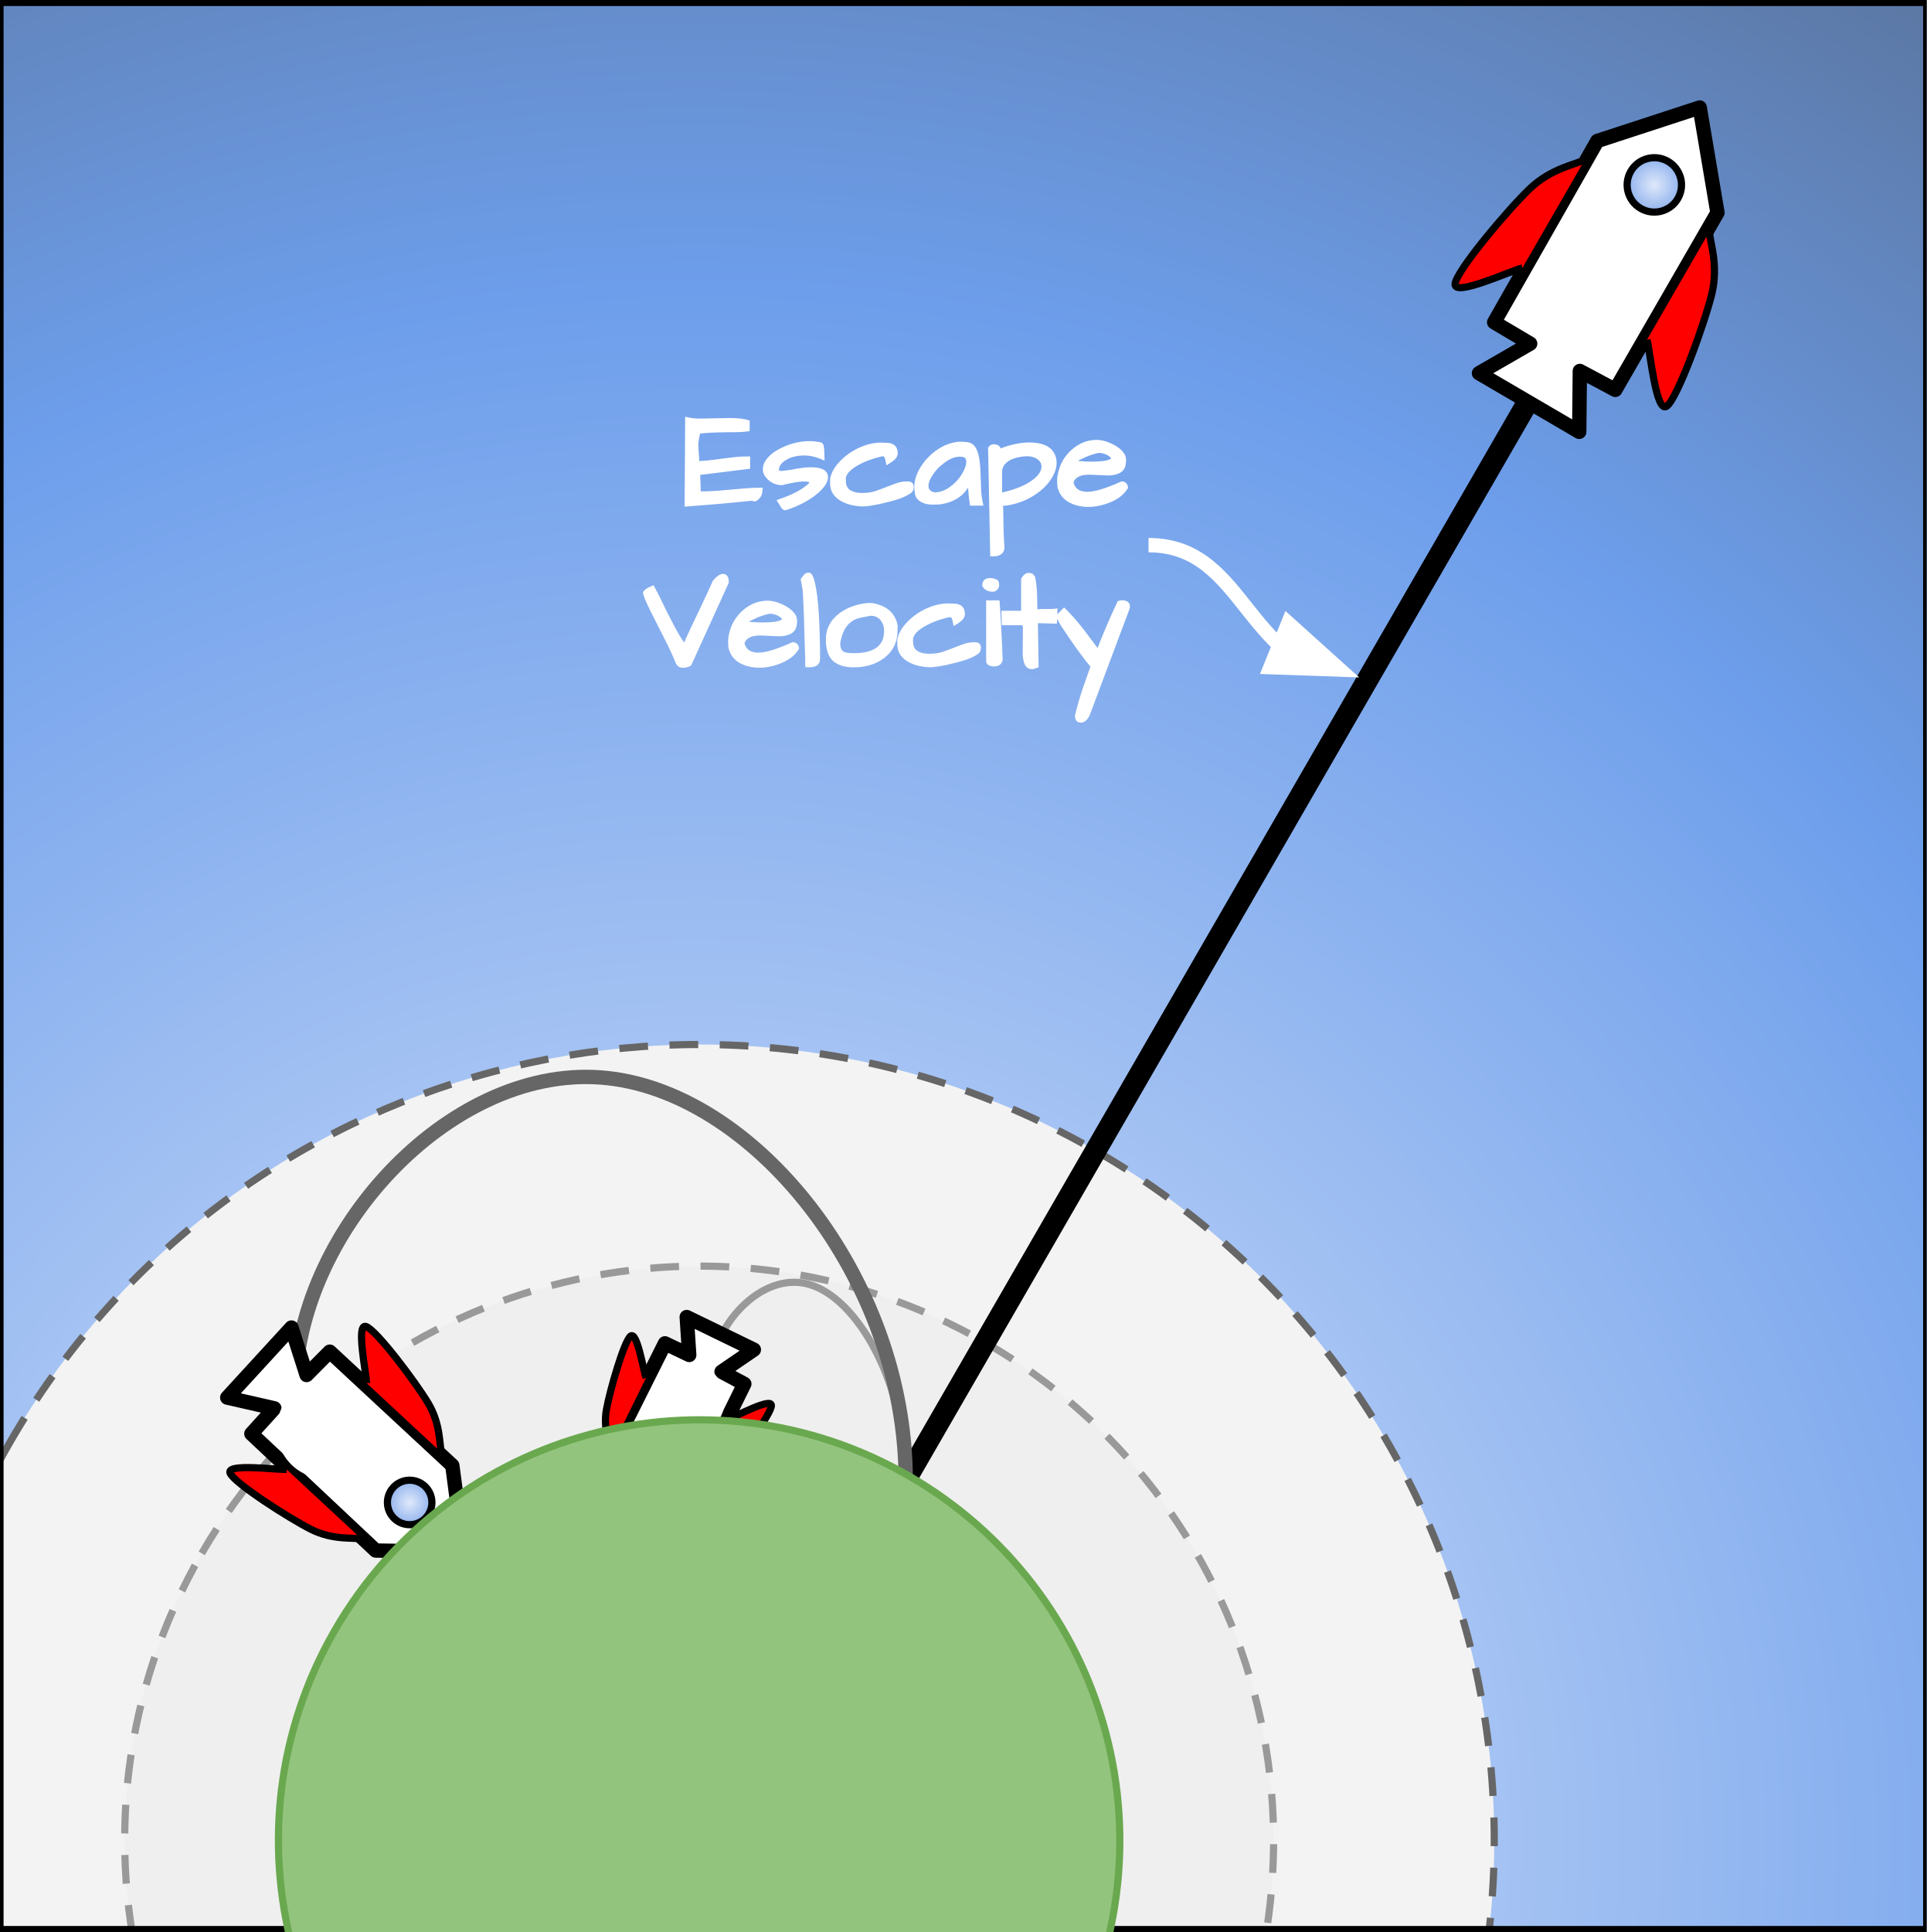
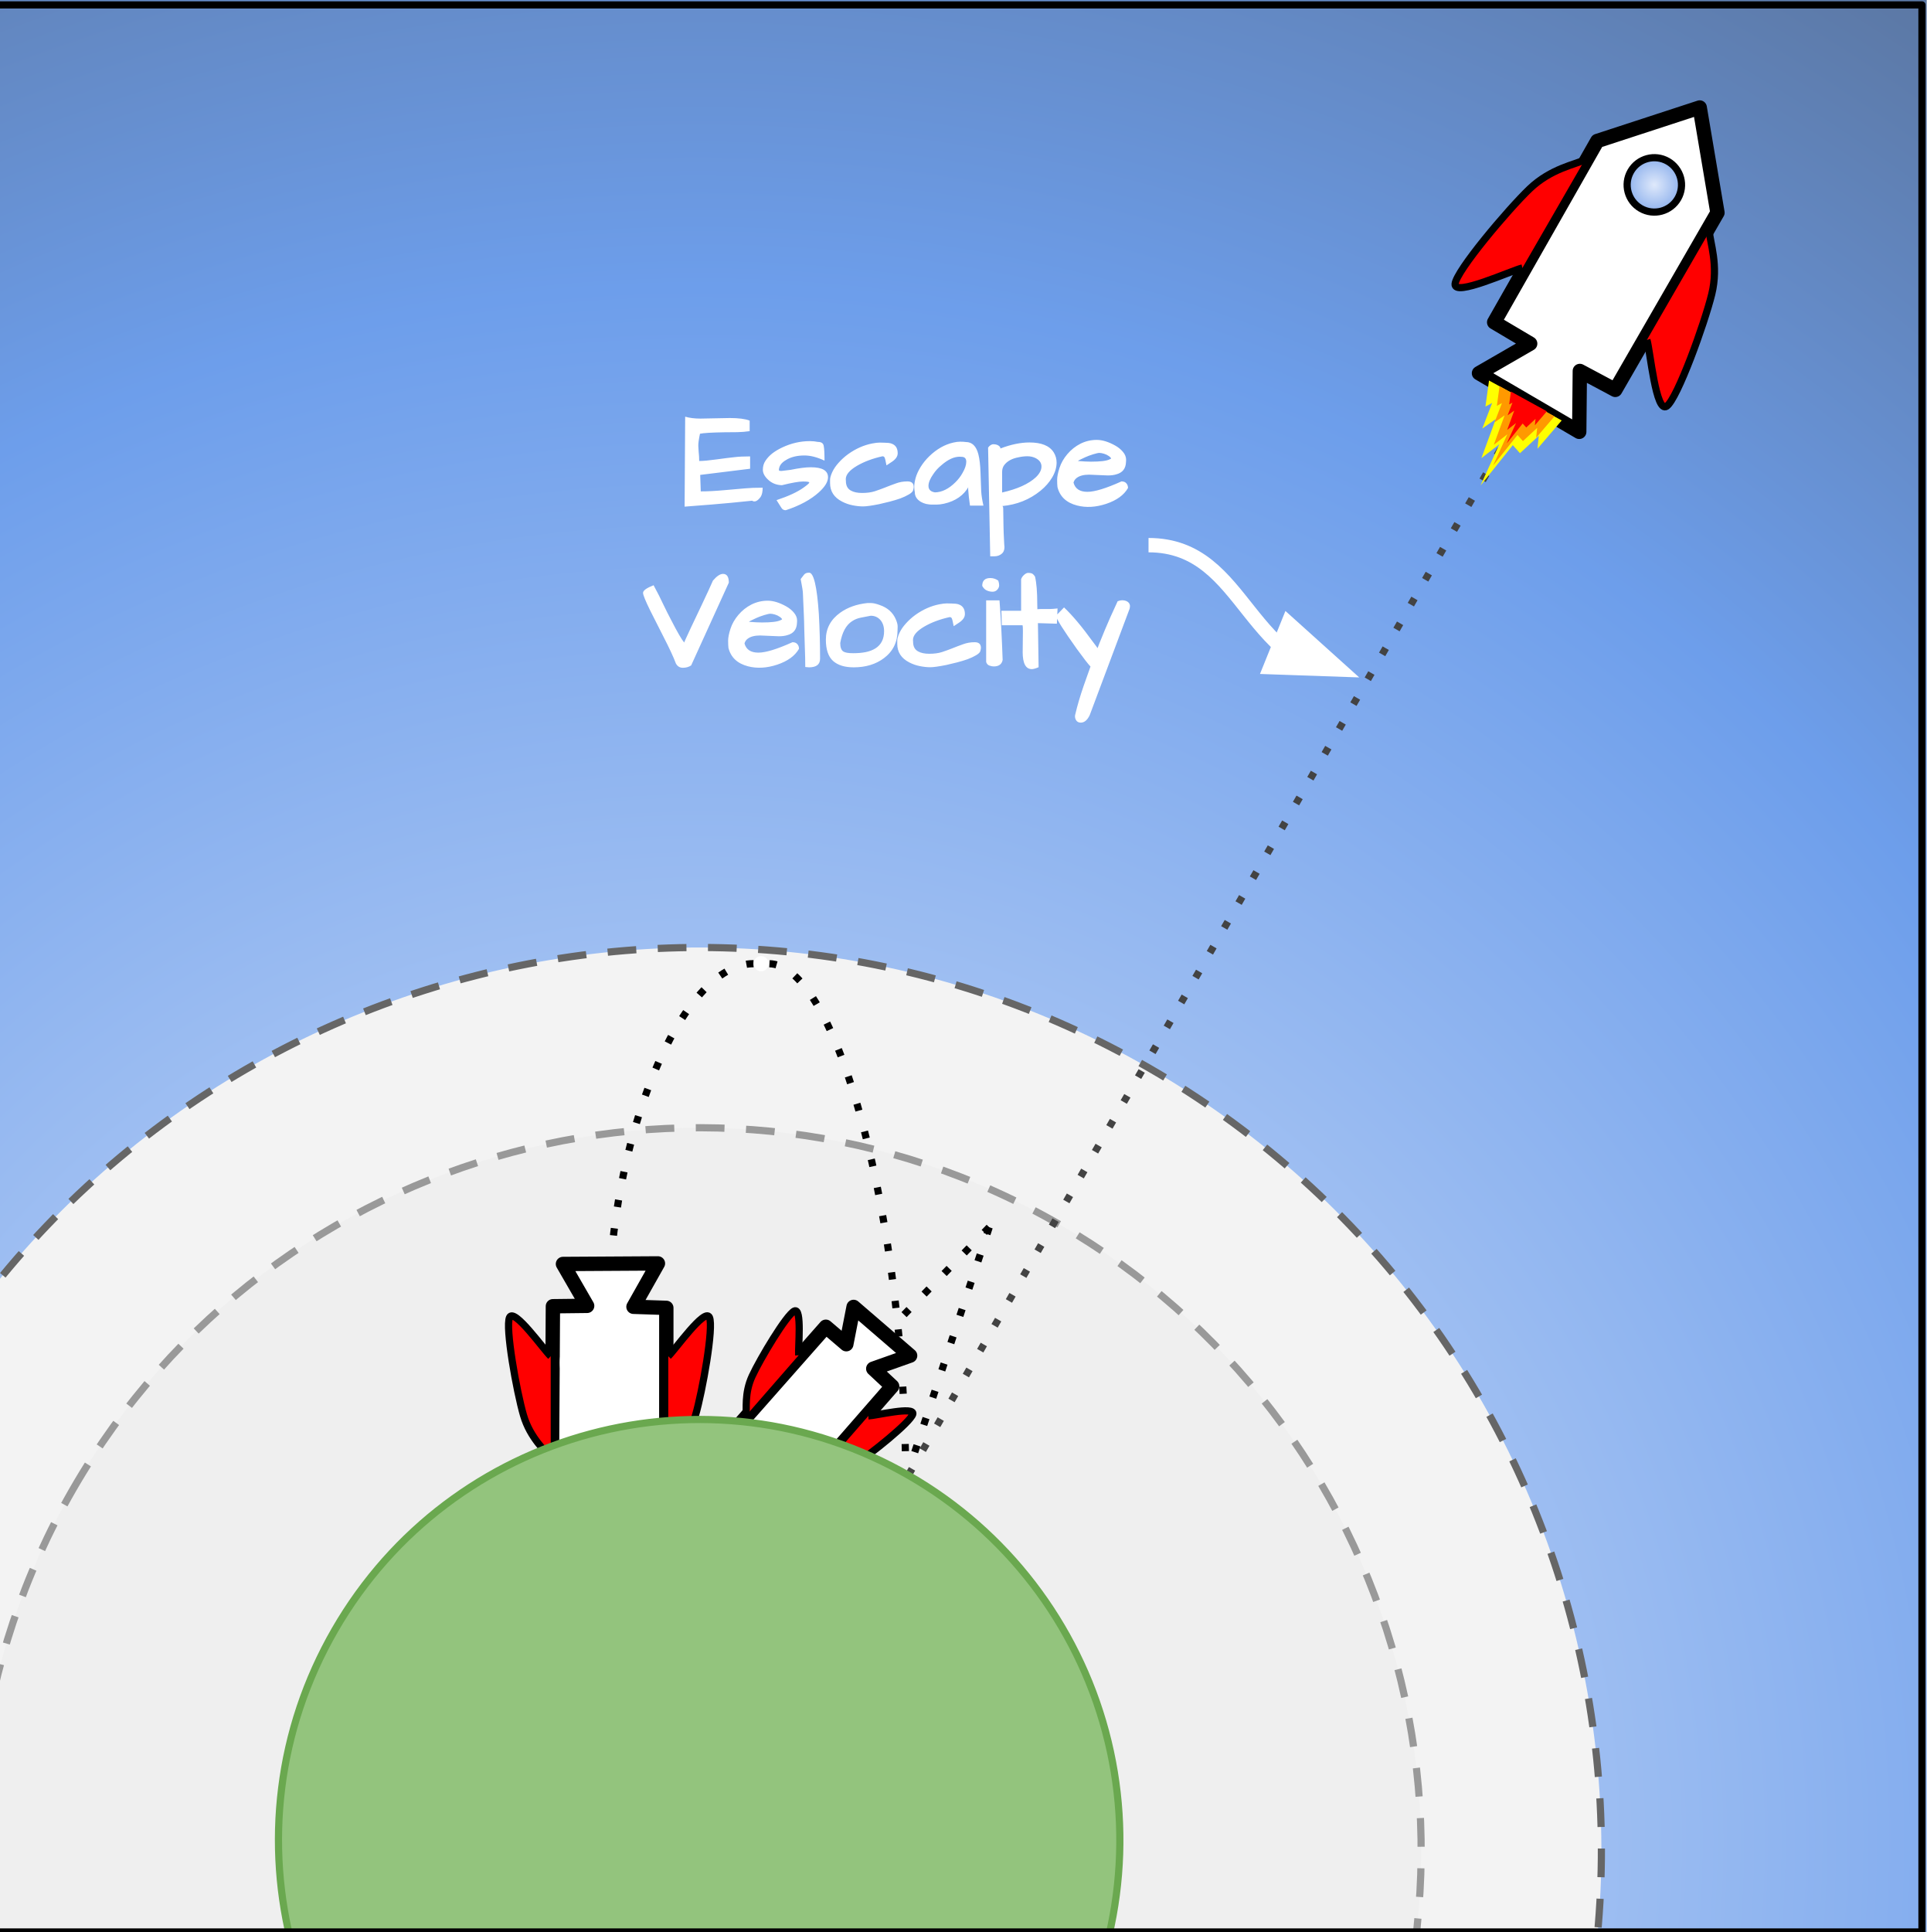
<svg xmlns="http://www.w3.org/2000/svg" version="1.1" viewBox="0.0 0.0 268.438 269.126" fill="none" stroke="none" stroke-linecap="square" stroke-miterlimit="10">
  <clipPath id="p.0">
    <path d="m0 0l268.438 0l0 269.126l-268.438 0l0 -269.126z" clip-rule="nonzero" />
  </clipPath>
  <g clip-path="url(#p.0)">
    <path fill="#000000" fill-opacity="0.0" d="m0 0l268.438 0l0 269.126l-268.438 0z" fill-rule="evenodd" />
    <defs>
-       <radialGradient id="p.1" gradientUnits="userSpaceOnUse" gradientTransform="matrix(19.35632 11.1756 -11.1756 19.35632 0.0 0.0)" spreadMethod="pad" cx="9.51" cy="7.756" fx="9.51" fy="7.756" r="19.356">
+       <radialGradient id="p.1" gradientUnits="userSpaceOnUse" gradientTransform="matrix(19.35632 11.1756 -11.1756 19.35632 0.0 0.0)" spreadMethod="pad" cx="9.509" cy="7.754" fx="9.509" fy="7.754" r="19.356">
        <stop offset="0.0" stop-color="#dfe9fb" />
        <stop offset="0.5" stop-color="#6d9eeb" />
        <stop offset="1.0" stop-color="#434343" />
      </radialGradient>
    </defs>
-     <path fill="url(#p.1)" d="m-163.455 105.796l0 0c85.756 -148.525 272.069 -201.497 416.142 -118.315l0 0c69.186 39.945 119.179 106.588 138.981 185.268c19.802 78.68 7.791 162.951 -33.39 234.275l0 0c-85.756 148.525 -272.069 201.497 -416.142 118.315l0 0c-144.072 -83.182 -191.347 -271.018 -105.591 -419.543z" fill-rule="evenodd" />
-     <path fill="#f3f3f3" d="m1.37 200.934l0 0c30.606 -53.011 98.391 -71.173 151.402 -40.567l0 0c25.457 14.698 44.032 38.906 51.64 67.299c7.608 28.393 3.625 58.646 -11.073 84.102l0 0c-30.606 53.011 -98.391 71.173 -151.402 40.567l0 0c-53.011 -30.606 -71.173 -98.391 -40.567 -151.402z" fill-rule="evenodd" />
-     <path stroke="#666666" stroke-width="1.0" stroke-linejoin="round" stroke-linecap="butt" stroke-dasharray="4.0,3.0" d="m1.37 200.934l0 0c30.606 -53.011 98.391 -71.173 151.402 -40.567l0 0c25.457 14.698 44.032 38.906 51.64 67.299c7.608 28.393 3.625 58.646 -11.073 84.102l0 0c-30.606 53.011 -98.391 71.173 -151.402 40.567l0 0c-53.011 -30.606 -71.173 -98.391 -40.567 -151.402z" fill-rule="evenodd" />
-     <path fill="#efefef" d="m28.108 216.386l0 0c22.1 -38.277 71.046 -51.384 109.323 -29.276l0 0c18.381 10.617 31.794 28.101 37.287 48.606c5.493 20.505 2.617 42.351 -7.996 60.732l0 0c-22.1 38.277 -71.046 51.384 -109.323 29.276l0 0c-38.277 -22.109 -51.391 -71.061 -29.291 -109.339z" fill-rule="evenodd" />
-     <path stroke="#999999" stroke-width="1.0" stroke-linejoin="round" stroke-linecap="butt" stroke-dasharray="4.0,3.0" d="m28.108 216.386l0 0c22.1 -38.277 71.046 -51.384 109.323 -29.276l0 0c18.381 10.617 31.794 28.101 37.287 48.606c5.493 20.505 2.617 42.351 -7.996 60.732l0 0c-22.1 38.277 -71.046 51.384 -109.323 29.276l0 0c-38.277 -22.109 -51.391 -71.061 -29.291 -109.339z" fill-rule="evenodd" />
-     <path fill="#000000" fill-opacity="0.0" d="m-0.001 0.343l268.441 0l0 268.441l-268.441 0z" fill-rule="evenodd" />
-     <path stroke="#000000" stroke-width="1.0" stroke-linejoin="round" stroke-linecap="butt" d="m-0.001 0.343l268.441 0l0 268.441l-268.441 0z" fill-rule="evenodd" />
+     <path fill="url(#p.1)" d="m-163.452 105.738l0 0c85.756 -148.525 272.069 -201.497 416.142 -118.315l0 0c69.186 39.945 119.179 106.588 138.981 185.268c19.802 78.68 7.791 162.951 -33.39 234.275l0 0c-85.756 148.525 -272.069 201.497 -416.142 118.315l0 0c-144.072 -83.182 -191.347 -271.018 -105.591 -419.543z" fill-rule="evenodd" />
+     <path fill="#f3f3f3" d="m-11.56 194.887l0 0c34.729 -60.151 111.644 -80.76 171.795 -46.031l0 0c28.886 16.677 49.963 44.146 58.596 76.364c8.633 32.218 4.113 66.545 -12.564 95.431l0 0c-34.729 60.151 -111.644 80.76 -171.795 46.031l0 0c-60.151 -34.729 -80.76 -111.644 -46.031 -171.795z" fill-rule="evenodd" />
+     <path stroke="#666666" stroke-width="1.0" stroke-linejoin="round" stroke-linecap="butt" stroke-dasharray="4.0,3.0" d="m-11.56 194.887l0 0c34.729 -60.151 111.644 -80.76 171.795 -46.031l0 0c28.886 16.677 49.963 44.146 58.596 76.364c8.633 32.218 4.113 66.545 -12.564 95.431l0 0c-34.729 60.151 -111.644 80.76 -171.795 46.031l0 0c-60.151 -34.729 -80.76 -111.644 -46.031 -171.795z" fill-rule="evenodd" />
+     <path fill="#efefef" d="m10.184 207.423l0 0c27.797 -48.14 89.356 -64.624 137.496 -36.819l0 0c23.118 13.353 39.986 35.342 46.894 61.13c6.908 25.788 3.289 53.264 -10.059 76.381l0 0c-27.797 48.14 -89.356 64.624 -137.496 36.819l0 0c-48.14 -27.806 -64.632 -89.372 -36.835 -137.512z" fill-rule="evenodd" />
+     <path stroke="#999999" stroke-width="1.0" stroke-linejoin="round" stroke-linecap="butt" stroke-dasharray="4.0,3.0" d="m10.184 207.423l0 0c27.797 -48.14 89.356 -64.624 137.496 -36.819l0 0c23.118 13.353 39.986 35.342 46.894 61.13c6.908 25.788 3.289 53.264 -10.059 76.381l0 0c-27.797 48.14 -89.356 64.624 -137.496 36.819l0 0c-48.14 -27.806 -64.632 -89.372 -36.835 -137.512z" fill-rule="evenodd" />
+     <path fill="#000000" fill-opacity="0.0" d="m104.985 134.24c-10.079 0 -20.157 24.362 -20.157 48.724" fill-rule="evenodd" />
+     <path stroke="#000000" stroke-width="1.0" stroke-linejoin="round" stroke-linecap="butt" stroke-dasharray="1.0,3.0" d="m104.985 134.24c-10.079 0 -20.157 24.362 -20.157 48.724" fill-rule="evenodd" />
+     <path fill="#ffffff" d="m77.034 181.958l-0.144 23.764l8.201 9.132l7.74 -9.369l0.004 -23.3l-4.575 -0.152l3.406 -6.04l-13.231 0.078l3.369 5.832z" fill-rule="evenodd" />
+     <path stroke="#000000" stroke-width="2.0" stroke-linejoin="round" stroke-linecap="butt" d="m77.034 181.958l-0.144 23.764l8.201 9.132l7.74 -9.369l0.004 -23.3l-4.575 -0.152l3.406 -6.04l-13.231 0.078l3.369 5.832z" fill-rule="evenodd" />
+     <defs>
+       <radialGradient id="p.2" gradientUnits="userSpaceOnUse" gradientTransform="matrix(2.093434 -7.148488668846959E-4 -7.148488668846959E-4 -2.093434 0.0 0.0)" spreadMethod="pad" cx="40.579" cy="-97.764" fx="40.579" fy="-97.764" r="2.093">
+         <stop offset="0.0" stop-color="#dfe9fb" />
+         <stop offset="1.0" stop-color="#6e9be7" />
+       </radialGradient>
+     </defs>
+     <path fill="url(#p.2)" d="m81.92 204.634l0 0c2.89917E-4 1.711 1.388 3.098 3.1 3.098l0 0c0.822 -2.746582E-4 1.61 -0.327 2.191 -0.908c0.581 -0.581 0.907 -1.37 0.907 -2.191l0 0c-2.89917E-4 -1.711 -1.388 -3.098 -3.1 -3.098l0 0c-1.712 5.79834E-4 -3.099 1.388 -3.099 3.1z" fill-rule="evenodd" />
+     <path stroke="#000000" stroke-width="1.0" stroke-linejoin="round" stroke-linecap="butt" d="m81.92 204.634l0 0c2.89917E-4 1.711 1.388 3.098 3.1 3.098l0 0c0.822 -2.746582E-4 1.61 -0.327 2.191 -0.908c0.581 -0.581 0.907 -1.37 0.907 -2.191l0 0c-2.89917E-4 -1.711 -1.388 -3.098 -3.1 -3.098l0 0c-1.712 5.79834E-4 -3.099 1.388 -3.099 3.1z" fill-rule="evenodd" />
+     <path fill="#ff0000" d="m76.728 203.167c-0.632 -1.006 -2.84 -2.759 -3.795 -6.036c-0.955 -3.277 -2.57 -12.256 -1.938 -13.623c0.632 -1.368 4.775 4.515 5.73 5.418" fill-rule="evenodd" />
+     <path stroke="#000000" stroke-width="1.0" stroke-linejoin="round" stroke-linecap="butt" d="m76.728 203.167c-0.632 -1.006 -2.84 -2.759 -3.795 -6.036c-0.955 -3.277 -2.57 -12.256 -1.938 -13.623c0.632 -1.368 4.775 4.515 5.73 5.418" fill-rule="evenodd" />
+     <path fill="#ff0000" d="m93.113 203.162c0.632 -1.006 2.839 -2.761 3.793 -6.039c0.954 -3.277 2.566 -12.257 1.933 -13.625c-0.633 -1.367 -4.774 4.518 -5.728 5.421" fill-rule="evenodd" />
+     <path stroke="#000000" stroke-width="1.0" stroke-linejoin="round" stroke-linecap="butt" d="m93.113 203.162c0.632 -1.006 2.839 -2.761 3.793 -6.039c0.954 -3.277 2.566 -12.257 1.933 -13.625c-0.633 -1.367 -4.774 4.518 -5.728 5.421" fill-rule="evenodd" />
    <path fill="#000000" fill-opacity="0.0" d="m189.362 94.367l0 0c2.67 -4.636 8.593 -6.222 13.228 -3.543l0 0c2.226 1.286 3.852 3.404 4.519 5.888c0.667 2.484 0.322 5.13 -0.96 7.356l0 0c-2.67 4.636 -8.593 6.222 -13.228 3.543l0 0c-4.636 -2.679 -6.229 -8.608 -3.559 -13.244z" fill-rule="evenodd" />
-     <path fill="#000000" fill-opacity="0.0" d="m126.185 206.148c0 -13.624 -6.748 -25.362 -13.496 -27.247c-6.748 -1.886 -13.496 6.08 -13.496 12.161" fill-rule="evenodd" />
-     <path stroke="#999999" stroke-width="1.0" stroke-linejoin="round" stroke-linecap="butt" d="m126.185 206.148c0 -13.624 -6.748 -25.362 -13.496 -27.247c-6.748 -1.886 -13.496 6.08 -13.496 12.161" fill-rule="evenodd" />
    <path fill="#000000" fill-opacity="0.0" d="m219.067 45.257l-92.882 160.882" fill-rule="evenodd" />
-     <path stroke="#000000" stroke-width="3.0" stroke-linejoin="round" stroke-linecap="butt" d="m219.067 45.257l-92.882 160.882" fill-rule="evenodd" />
+     <path stroke="#434343" stroke-width="1.0" stroke-linejoin="round" stroke-linecap="butt" stroke-dasharray="1.0,3.0" d="m219.067 45.257l-92.882 160.882" fill-rule="evenodd" />
    <path fill="#000000" fill-opacity="0.0" d="m160.019 75.939c7.012 0 10.355 4.606 14.024 9.213c3.669 4.606 7.665 9.213 15.33 9.213" fill-rule="evenodd" />
    <path stroke="#ffffff" stroke-width="2.0" stroke-linejoin="round" stroke-linecap="butt" d="m160.019 75.939c7.012 0 10.355 4.606 14.024 9.213c0.917 1.152 1.855 2.303 2.865 3.383c0.253 0.27 0.51 0.535 0.772 0.795c0.131 0.13 0.264 0.258 0.398 0.385l0.168 0.155" fill-rule="evenodd" />
    <path fill="#ffffff" stroke="#ffffff" stroke-width="2.0" stroke-linecap="butt" d="m177.009 92.933l9.653 0.336l-7.178 -6.462z" fill-rule="evenodd" />
    <path fill="#000000" fill-opacity="0.0" d="m307.112 129.128c-0.008 0.016 0.004 0.031 0.016 0.047c0.012 0.016 0.024 0.031 0.016 0.047" fill-rule="evenodd" />
    <path stroke="#000000" stroke-width="1.0" stroke-linejoin="round" stroke-linecap="butt" d="m307.112 129.128c-0.008 0.016 0.004 0.031 0.016 0.047c0.012 0.016 0.024 0.031 0.016 0.047" fill-rule="evenodd" />
-     <path fill="#ffffff" d="m92.647 187.127l-8.358 16.696l2.606 9.285l8.71 -3.913l8.098 -16.418l-3.171 -1.697l4.498 -3.073l-9.351 -4.543l0.348 5.28z" fill-rule="evenodd" />
-     <path stroke="#000000" stroke-width="2.0" stroke-linejoin="round" stroke-linecap="butt" d="m92.647 187.127l-8.358 16.696l2.606 9.285l8.71 -3.913l8.098 -16.418l-3.171 -1.697l4.498 -3.073l-9.351 -4.543l0.348 5.28z" fill-rule="evenodd" />
+     <path fill="#ffffff" d="m77.997 189.805l0 0c0 -3.775 3.06 -6.835 6.835 -6.835l0 0c1.813 0 3.551 0.72 4.833 2.002c1.282 1.282 2.002 3.02 2.002 4.833l0 0c0 3.775 -3.06 6.835 -6.835 6.835l0 0c-3.775 0 -6.835 -3.06 -6.835 -6.835z" fill-rule="evenodd" />
+     <path fill="#ffffff" d="m208.175 44.894l14.371 -25.258l14.267 -4.661l2.472 14.653l-14.236 24.681l-4.938 -2.634l-0.085 8.479l-13.966 -8.168l7.132 -4.118z" fill-rule="evenodd" />
+     <path stroke="#000000" stroke-width="2.0" stroke-linejoin="round" stroke-linecap="butt" d="m208.175 44.894l14.371 -25.258l14.267 -4.661l2.472 14.653l-14.236 24.681l-4.938 -2.634l-0.085 8.479l-13.966 -8.168l7.132 -4.118z" fill-rule="evenodd" />
    <defs>
-       <radialGradient id="p.2" gradientUnits="userSpaceOnUse" gradientTransform="matrix(1.757474 0.8659647 0.8659647 -1.757474 0.0 0.0)" spreadMethod="pad" cx="87.832" cy="-73.868" fx="87.832" fy="-73.868" r="1.757">
+       <radialGradient id="p.3" gradientUnits="userSpaceOnUse" gradientTransform="matrix(2.154262 1.243859 -1.243859 2.154262 0.0 0.0)" spreadMethod="pad" cx="85.419" cy="-37.365" fx="85.419" fy="-37.365" r="2.154">
        <stop offset="0.0" stop-color="#dfe9fb" />
        <stop offset="1.0" stop-color="#6e9be7" />
      </radialGradient>
    </defs>
-     <path fill="url(#p.2)" d="m88.211 204.804l0 0c-0.594 1.206 -0.098 2.666 1.108 3.26l0 0c0.579 0.285 1.248 0.329 1.86 0.121c0.611 -0.208 1.115 -0.65 1.401 -1.229l0 0c0.594 -1.206 0.098 -2.666 -1.108 -3.26l0 0c-1.206 -0.594 -2.666 -0.099 -3.261 1.107z" fill-rule="evenodd" />
-     <path stroke="#000000" stroke-width="1.0" stroke-linejoin="round" stroke-linecap="butt" d="m88.211 204.804l0 0c-0.594 1.206 -0.098 2.666 1.108 3.26l0 0c0.579 0.285 1.248 0.329 1.86 0.121c0.611 -0.208 1.115 -0.65 1.401 -1.229l0 0c0.594 -1.206 0.098 -2.666 -1.108 -3.26l0 0c-1.206 -0.594 -2.666 -0.099 -3.261 1.107z" fill-rule="evenodd" />
-     <path fill="#ff0000" d="m85.062 201.966c-0.096 -0.929 -1.042 -2.931 -0.577 -5.572c0.465 -2.641 2.447 -9.53 3.368 -10.274c0.921 -0.744 1.796 4.841 2.156 5.809" fill-rule="evenodd" />
-     <path stroke="#000000" stroke-width="1.0" stroke-linejoin="round" stroke-linecap="butt" d="m85.062 201.966c-0.096 -0.929 -1.042 -2.931 -0.577 -5.572c0.465 -2.641 2.447 -9.53 3.368 -10.274c0.921 -0.744 1.796 4.841 2.156 5.809" fill-rule="evenodd" />
-     <path fill="#ff0000" d="m96.61 207.657c0.795 -0.49 2.96 -0.959 4.771 -2.937c1.811 -1.978 6.067 -7.746 6.096 -8.929c0.029 -1.183 -4.934 1.525 -5.92 1.83" fill-rule="evenodd" />
-     <path stroke="#000000" stroke-width="1.0" stroke-linejoin="round" stroke-linecap="butt" d="m96.61 207.657c0.795 -0.49 2.96 -0.959 4.771 -2.937c1.811 -1.978 6.067 -7.746 6.096 -8.929c0.029 -1.183 -4.934 1.525 -5.92 1.83" fill-rule="evenodd" />
-     <path fill="#000000" fill-opacity="0.0" d="m126.185 206.148c0 -28.03 -21.268 -54.518 -42.535 -56.061c-21.268 -1.543 -42.535 21.857 -42.535 43.714" fill-rule="evenodd" />
-     <path stroke="#666666" stroke-width="2.0" stroke-linejoin="round" stroke-linecap="butt" d="m126.185 206.148c0 -28.03 -21.268 -54.518 -42.535 -56.061c-21.268 -1.543 -42.535 21.857 -42.535 43.714" fill-rule="evenodd" />
-     <path fill="#ffffff" d="m35.023 199.715l17.321 16.275l12.274 0.201l-1.601 -12.049l-17.076 -15.857l-3.225 3.25l-2.11 -6.607l-8.946 9.753l6.567 1.498z" fill-rule="evenodd" />
-     <path stroke="#000000" stroke-width="2.0" stroke-linejoin="round" stroke-linecap="butt" d="m35.023 199.715l17.321 16.275l12.274 0.201l-1.601 -12.049l-17.076 -15.857l-3.225 3.25l-2.11 -6.607l-8.946 9.753l6.567 1.498z" fill-rule="evenodd" />
-     <defs>
-       <radialGradient id="p.3" gradientUnits="userSpaceOnUse" gradientTransform="matrix(1.662841 -1.792647 -1.792647 -1.662841 0.0 0.0)" spreadMethod="pad" cx="-46.879" cy="-75.324" fx="-46.879" fy="-75.324" r="1.793">
-         <stop offset="0.0" stop-color="#dfe9fb" />
-         <stop offset="1.0" stop-color="#6e9be7" />
-       </radialGradient>
-     </defs>
-     <path fill="url(#p.3)" d="m54.969 211.563l0 0c1.255 1.164 3.215 1.091 4.38 -0.165l0 0c0.559 -0.603 0.856 -1.403 0.825 -2.224c-0.031 -0.822 -0.386 -1.597 -0.989 -2.156l0 0c-1.255 -1.164 -3.215 -1.091 -4.38 0.165l0 0c-1.164 1.255 -1.091 3.216 0.164 4.381z" fill-rule="evenodd" />
-     <path stroke="#000000" stroke-width="1.0" stroke-linejoin="round" stroke-linecap="butt" d="m54.969 211.563l0 0c1.255 1.164 3.215 1.091 4.38 -0.165l0 0c0.559 -0.603 0.856 -1.403 0.825 -2.224c-0.031 -0.822 -0.386 -1.597 -0.989 -2.156l0 0c-1.255 -1.164 -3.215 -1.091 -4.38 0.165l0 0c-1.164 1.255 -1.091 3.216 0.164 4.381z" fill-rule="evenodd" />
-     <path fill="#ff0000" d="m50.362 214.371c-1.168 -0.221 -3.955 0.204 -7.007 -1.325c-3.052 -1.529 -10.732 -6.456 -11.304 -7.85c-0.572 -1.394 6.559 -0.429 7.87 -0.514" fill-rule="evenodd" />
-     <path stroke="#000000" stroke-width="1.0" stroke-linejoin="round" stroke-linecap="butt" d="m50.362 214.371c-1.168 -0.221 -3.955 0.204 -7.007 -1.325c-3.052 -1.529 -10.732 -6.456 -11.304 -7.85c-0.572 -1.394 6.559 -0.429 7.87 -0.514" fill-rule="evenodd" />
-     <path fill="#ff0000" d="m61.507 202.355c-0.308 -1.148 -0.093 -3.96 -1.845 -6.89c-1.753 -2.93 -7.239 -10.221 -8.671 -10.688c-1.433 -0.467 0.063 6.574 0.076 7.888" fill-rule="evenodd" />
-     <path stroke="#000000" stroke-width="1.0" stroke-linejoin="round" stroke-linecap="butt" d="m61.507 202.355c-0.308 -1.148 -0.093 -3.96 -1.845 -6.89c-1.753 -2.93 -7.239 -10.221 -8.671 -10.688c-1.433 -0.467 0.063 6.574 0.076 7.888" fill-rule="evenodd" />
-     <path fill="#ffffff" d="m41.118 193.802l0 0c2.948 -2.357 7.249 -1.878 9.606 1.071l0 0c1.132 1.416 1.655 3.223 1.454 5.025c-0.201 1.802 -1.109 3.449 -2.525 4.581l0 0c-2.948 2.357 -7.249 1.878 -9.606 -1.071l0 0c-2.357 -2.948 -1.878 -7.249 1.071 -9.606z" fill-rule="evenodd" />
-     <path fill="#ffffff" d="m90.606 195.319l0 0c-0.191 -2.861 1.973 -5.336 4.835 -5.528l0 0c1.374 -0.092 2.728 0.366 3.765 1.273c1.037 0.907 1.671 2.188 1.762 3.562l0 0c0.191 2.861 -1.973 5.336 -4.835 5.528l0 0c-2.861 0.191 -5.336 -1.973 -5.528 -4.835z" fill-rule="evenodd" />
-     <path fill="#000000" fill-opacity="0.0" d="m116.469 208.746l0 0c1.966 -3.401 6.316 -4.564 9.717 -2.598l0 0c1.633 0.944 2.824 2.498 3.312 4.32c0.487 1.822 0.231 3.763 -0.713 5.396l0 0c-1.966 3.401 -6.316 4.564 -9.717 2.598l0 0c-3.401 -1.966 -4.564 -6.316 -2.598 -9.717z" fill-rule="evenodd" />
-     <path fill="#ffffff" d="m208.175 44.894l14.371 -25.258l14.267 -4.661l2.472 14.653l-14.236 24.681l-4.938 -2.634l-0.085 8.479l-13.966 -8.168l7.132 -4.118z" fill-rule="evenodd" />
-     <path stroke="#000000" stroke-width="2.0" stroke-linejoin="round" stroke-linecap="butt" d="m208.175 44.894l14.371 -25.258l14.267 -4.661l2.472 14.653l-14.236 24.681l-4.938 -2.634l-0.085 8.479l-13.966 -8.168l7.132 -4.118z" fill-rule="evenodd" />
-     <defs>
-       <radialGradient id="p.4" gradientUnits="userSpaceOnUse" gradientTransform="matrix(2.154262 1.243859 -1.243859 2.154262 0.0 0.0)" spreadMethod="pad" cx="85.419" cy="-37.365" fx="85.419" fy="-37.365" r="2.154">
-         <stop offset="0.0" stop-color="#dfe9fb" />
-         <stop offset="1.0" stop-color="#6e9be7" />
-       </radialGradient>
-     </defs>
-     <path fill="url(#p.4)" d="m227.209 23.861l0 0c1.046 -1.812 3.364 -2.433 5.176 -1.387l0 0c0.87 0.503 1.505 1.33 1.766 2.301c0.26 0.971 0.124 2.005 -0.378 2.875l0 0c-1.046 1.812 -3.364 2.433 -5.176 1.387l0 0c-1.812 -1.046 -2.434 -3.364 -1.387 -5.177z" fill-rule="evenodd" />
+     <path fill="url(#p.3)" d="m227.209 23.861l0 0c1.046 -1.812 3.364 -2.433 5.176 -1.387l0 0c0.87 0.503 1.505 1.33 1.766 2.301c0.26 0.971 0.124 2.005 -0.378 2.875l0 0c-1.046 1.812 -3.364 2.433 -5.176 1.387l0 0c-1.812 -1.046 -2.434 -3.364 -1.387 -5.177z" fill-rule="evenodd" />
    <path stroke="#000000" stroke-width="1.0" stroke-linejoin="round" stroke-linecap="butt" d="m227.209 23.861l0 0c1.046 -1.812 3.364 -2.433 5.176 -1.387l0 0c0.87 0.503 1.505 1.33 1.766 2.301c0.26 0.971 0.124 2.005 -0.378 2.875l0 0c-1.046 1.812 -3.364 2.433 -5.176 1.387l0 0c-1.812 -1.046 -2.434 -3.364 -1.387 -5.177z" fill-rule="evenodd" />
    <path fill="#ff0000" d="m220.814 22.242c-1.285 0.679 -4.694 1.188 -7.708 4.074c-3.014 2.887 -10.212 11.411 -10.378 13.246c-0.166 1.835 7.817 -1.864 9.38 -2.237" fill-rule="evenodd" />
    <path stroke="#000000" stroke-width="1.0" stroke-linejoin="round" stroke-linecap="butt" d="m220.814 22.242c-1.285 0.679 -4.694 1.188 -7.708 4.074c-3.014 2.887 -10.212 11.411 -10.378 13.246c-0.166 1.835 7.817 -1.864 9.38 -2.237" fill-rule="evenodd" />
    <path fill="#ff0000" d="m238.164 32.26c0.054 1.452 1.319 4.659 0.327 8.714c-0.992 4.054 -4.774 14.551 -6.279 15.612c-1.506 1.062 -2.295 -7.702 -2.754 -9.243" fill-rule="evenodd" />
    <path stroke="#000000" stroke-width="1.0" stroke-linejoin="round" stroke-linecap="butt" d="m238.164 32.26c0.054 1.452 1.319 4.659 0.327 8.714c-0.992 4.054 -4.774 14.551 -6.279 15.612c-1.506 1.062 -2.295 -7.702 -2.754 -9.243" fill-rule="evenodd" />
    <path fill="#ffffff" d="m216.469 35.541l0 0c1.966 -3.401 6.316 -4.564 9.717 -2.598l0 0c1.633 0.944 2.824 2.498 3.312 4.32c0.487 1.822 0.231 3.763 -0.713 5.396l0 0c-1.966 3.401 -6.316 4.564 -9.717 2.598l0 0c-3.401 -1.966 -4.564 -6.316 -2.598 -9.717z" fill-rule="evenodd" />
    <path fill="#000000" fill-opacity="0.0" d="m81.027 43.624l78.992 0l0 64.63l-78.992 0z" fill-rule="evenodd" />
    <path fill="#ffffff" d="m101.65 58.231q1.875 0 2.797 0.359l0 1.469q-0.844 0.125 -1.719 0.141q-0.859 0 -1.828 0.016q-2.656 0.047 -3.375 0.203q-0.25 1.188 -0.234 1.688q0.031 0.5 0.047 0.781q0.078 0.719 0.078 1.328q0.828 0 2.406 -0.219q1.594 -0.219 2.484 -0.312q0.891 -0.109 2.203 -0.109l0 1.719l-6.953 0.859l0.078 2.297q1.422 0 3.297 -0.172q1.891 -0.172 2.859 -0.25q0.984 -0.094 2.469 -0.094q0 0.844 -0.281 1.281q-0.656 0.891 -1.188 0.531q-3.078 0.328 -5.609 0.531q-2.516 0.188 -3.797 0.297l0.078 -12.531q0.906 0.266 2.125 0.266l4.062 -0.078zm11.322 6.859q2.391 0 2.391 1.391q0 0.938 -1.25 2.078q-1.719 1.562 -4.641 2.516q-0.406 0 -0.609 -0.344q-0.203 -0.344 -0.297 -0.469q-0.078 -0.141 -0.375 -0.594q2.5 -0.828 3.797 -1.766q0.766 -0.547 0.766 -0.688q0 -0.141 -0.875 -0.141q-0.859 0 -2.938 0.516q-1.156 -0.031 -1.938 -0.781q-0.719 -0.672 -0.719 -1.375q0 -0.719 0.375 -1.266q0.375 -0.562 0.953 -1.016q0.594 -0.453 1.359 -0.812q1.875 -0.891 3.859 -0.891q0.594 0 1.125 0.109q0.719 0 0.812 0.562q0.109 0.547 0.109 2.047q-1.531 -0.719 -2.797 -0.719q-1.562 0 -2.578 0.641q-0.953 0.547 -0.984 1.391q0 0.125 0.359 0.125l1.281 -0.156q1.75 -0.359 2.812 -0.359zm10.365 2.812q0.734 -0.297 1.484 -0.562q0.75 -0.281 1.609 -0.281q0.875 0 0.875 0.781q0 0.141 -0.078 0.438q-0.062 0.281 -0.594 0.594q-0.531 0.312 -1.203 0.562q-0.672 0.234 -1.453 0.438q-0.781 0.203 -1.5 0.359q-1.562 0.312 -2.234 0.312q-0.672 0 -1.453 -0.156q-0.781 -0.156 -1.469 -0.516q-1.672 -0.859 -1.672 -2.578q0 -0.109 0 -0.469q0 -0.375 0.297 -1.047q0.312 -0.672 0.891 -1.312q0.578 -0.656 1.328 -1.203q1.594 -1.141 3.344 -1.484q0.641 -0.125 1.047 -0.125q0.406 0 0.672 0.016q0.266 0 0.578 0.031q0.328 0.031 0.594 0.172q0.672 0.344 0.672 1.266q0 0.641 -0.781 1.172q-0.156 0.109 -0.781 0.516q-0.172 -0.922 -0.266 -1.094q-0.078 -0.172 -0.297 -0.172q-2.047 0.453 -3.547 1.328q-1.562 0.922 -1.562 1.859q0 0.109 0.016 0.25q0 0.969 0.703 1.344q0.578 0.328 1.562 0.328q1.0 0 1.75 -0.234q0.75 -0.25 1.469 -0.531zm11.634 -0.141q-1.031 1.859 -3.453 2.406q-0.578 0.125 -1.031 0.125q-0.438 0 -0.75 0q-0.297 -0.016 -0.703 -0.094q-0.391 -0.094 -0.719 -0.281q-0.859 -0.5 -0.859 -1.359q-0.078 -0.328 -0.078 -0.781q0 -0.469 0.188 -1.188q0.203 -0.734 0.703 -1.547q0.516 -0.828 1.234 -1.516q1.531 -1.469 3.312 -1.875q0.516 -0.125 0.969 -0.125q0.453 0 0.781 0.047q1.312 0 1.75 1.719q0.25 0.969 0.297 2.609q0.047 1.641 0.094 2.516q0.047 0.859 0.312 2.016l-1.875 0q-0.109 -0.812 -0.156 -1.203q-0.031 -0.391 -0.062 -0.703q-0.094 -0.75 0.047 -0.766zm-0.344 -3.438q0 -0.688 -0.672 -0.688q-0.141 -0.016 -0.25 -0.016q-1.188 0 -2.547 1.188q-0.672 0.547 -1.125 1.234q-0.672 0.953 -0.672 1.641q0 0.766 0.906 0.906q1.453 -0.031 2.828 -1.391q0.609 -0.594 1.0 -1.297q0.531 -0.906 0.531 -1.578zm4.742 -1.844q2.203 -0.844 4.062 -0.844q2.5 0 3.375 1.375q0.406 0.656 0.406 1.422q0 1.016 -0.609 2.062q-0.609 1.031 -1.625 1.859q-2.281 1.859 -5.344 2.141q0.141 0 0.141 0.438q0.016 0.453 0.016 1.0q0.016 0.547 0.016 1.156q0.016 0.625 0.031 1.188q0.062 1.375 0.078 1.578q0.031 0.219 0.031 0.359q0 0.641 -0.422 0.953q-0.406 0.328 -1.0 0.328q-0.094 0 -0.562 0l-0.297 -15.141q0.359 -0.5 0.797 -0.469q0.438 0.016 0.703 0.219q0.266 0.203 0.203 0.375zm4.938 1.344q-0.531 -0.266 -1.156 -0.266q-0.609 0 -1.234 0.141q-1.391 0.25 -2.031 1.125q-0.266 0.375 -0.266 0.953q0 0.078 0 0.141l0 2.688q3.188 -0.719 4.703 -2.125q0.781 -0.75 0.781 -1.5q0 -0.734 -0.797 -1.156zm7.197 4.688q1.531 0 4.75 -1.453q0.453 0 0.672 0.266q0.234 0.25 0.234 0.656q-0.844 1.469 -3.031 2.203q-2.172 0.719 -4.062 0.234q-2.234 -0.578 -2.734 -2.562q-0.047 -0.391 -0.047 -1.016q0 -0.641 0.328 -1.656q0.328 -1.016 1.094 -1.922q0.781 -0.922 1.828 -1.453q1.062 -0.531 2.266 -0.531q1.156 0 2.562 0.781q0.672 0.375 1.094 0.891q0.438 0.516 0.438 1.109q0 0.156 -0.016 0.297q-0.047 1.375 -1.344 1.719q-0.5 0.156 -1.188 0.156l-2.609 -0.109q-1.172 0 -1.766 0.484q-0.297 0.234 -0.406 0.625q0.344 1.281 1.938 1.281zm2.984 -4.984q-0.312 -0.219 -0.688 -0.328q-0.375 -0.109 -0.625 -0.109q-0.234 0 -0.859 0.188q-0.609 0.188 -1.094 0.406q-1.031 0.469 -1.031 0.531q1.094 0.094 1.812 0.094q1.938 0 2.578 -0.312q0.219 -0.094 0.219 -0.109q0 -0.141 -0.312 -0.359z" fill-rule="nonzero" />
    <path fill="#ffffff" d="m94.171 92.428q-0.484 -1.312 -1.812 -3.891q-1.312 -2.594 -1.75 -3.453q-1.016 -2.062 -1.016 -2.5q0 -0.484 1.469 -1.062q0.797 1.469 1.344 2.656q0.562 1.172 1.109 2.203q1.281 2.5 1.812 3.125q-0.047 0.031 0.938 -2.078l1.5 -3.156q1.203 -2.547 1.562 -3.391q0.797 -0.938 1.406 -0.938q0.812 0 0.812 1.219l-5.25 11.531q-0.5 0.328 -1.156 0.328q-0.641 0 -0.969 -0.594zm11.493 -1.516q1.531 0 4.75 -1.453q0.453 0 0.672 0.266q0.234 0.25 0.234 0.656q-0.844 1.469 -3.031 2.203q-2.172 0.719 -4.062 0.234q-2.234 -0.578 -2.734 -2.562q-0.047 -0.391 -0.047 -1.016q0 -0.641 0.328 -1.656q0.328 -1.016 1.094 -1.922q0.781 -0.922 1.828 -1.453q1.062 -0.531 2.266 -0.531q1.156 0 2.562 0.781q0.672 0.375 1.094 0.891q0.438 0.516 0.438 1.109q0 0.156 -0.016 0.297q-0.047 1.375 -1.344 1.719q-0.5 0.156 -1.188 0.156l-2.609 -0.109q-1.172 0 -1.766 0.484q-0.297 0.234 -0.406 0.625q0.344 1.281 1.938 1.281zm2.984 -4.984q-0.312 -0.219 -0.688 -0.328q-0.375 -0.109 -0.625 -0.109q-0.234 0 -0.859 0.188q-0.609 0.188 -1.094 0.406q-1.031 0.469 -1.031 0.531q1.094 0.094 1.812 0.094q1.938 0 2.578 -0.312q0.219 -0.094 0.219 -0.109q0 -0.141 -0.312 -0.359zm3.343 -0.406q-0.031 -0.984 -0.078 -1.75q-0.031 -0.781 -0.047 -1.141q0 -0.359 -0.312 -1.969q0.266 -0.344 0.469 -0.609q0.219 -0.281 0.703 -0.281q0.969 0 1.359 5.734q0.172 3.109 0.172 6.25q0 1.203 -1.547 1.203l-0.516 -0.047q0 -1.297 -0.062 -2.766q-0.047 -1.469 -0.078 -2.547q-0.016 -1.094 -0.062 -2.078zm3.074 3.578q0 -2.328 2.016 -3.766q1.547 -1.094 3.75 -1.328q0.125 0 0.547 0q0.438 0 1.172 0.266q1.656 0.562 2.266 2.016q0.25 0.578 0.25 0.984q0 0.391 -0.016 0.547q0 2.438 -1.891 3.859q-1.703 1.281 -4.219 1.281q-1.875 0 -2.875 -0.891q-1.0 -0.906 -1.0 -2.969zm2.0 0.469q0 0.906 0.438 1.188q0.359 0.234 1.359 0.234q1.0 0 1.766 -0.156q0.766 -0.156 1.344 -0.516q1.203 -0.766 1.203 -2.391q0 -0.953 -0.5 -1.547q-0.531 -0.609 -1.359 -0.609q-0.688 0.125 -1.375 0.266q-0.672 0.125 -1.234 0.5q-1.25 0.812 -1.641 3.031zm15.635 0.734q0.734 -0.297 1.484 -0.562q0.75 -0.281 1.609 -0.281q0.875 0 0.875 0.781q0 0.141 -0.078 0.438q-0.062 0.281 -0.594 0.594q-0.531 0.312 -1.203 0.562q-0.672 0.234 -1.453 0.438q-0.781 0.203 -1.5 0.359q-1.562 0.312 -2.234 0.312q-0.672 0 -1.453 -0.156q-0.781 -0.156 -1.469 -0.516q-1.672 -0.859 -1.672 -2.578q0 -0.109 0 -0.469q0 -0.375 0.297 -1.047q0.312 -0.672 0.891 -1.312q0.578 -0.656 1.328 -1.203q1.594 -1.141 3.344 -1.484q0.641 -0.125 1.047 -0.125q0.406 0 0.672 0.016q0.266 0 0.578 0.031q0.328 0.031 0.594 0.172q0.672 0.344 0.672 1.266q0 0.641 -0.781 1.172q-0.156 0.109 -0.781 0.516q-0.172 -0.922 -0.266 -1.094q-0.078 -0.172 -0.297 -0.172q-2.047 0.453 -3.547 1.328q-1.562 0.922 -1.562 1.859q0 0.109 0.016 0.25q0 0.969 0.703 1.344q0.578 0.328 1.562 0.328q1.0 0 1.75 -0.234q0.75 -0.25 1.469 -0.531zm6.556 -6.672q0.281 3.766 0.438 8.297q-0.172 0.906 -1.25 0.906q-0.266 0 -0.609 -0.125q-0.328 -0.125 -0.438 -0.5l0 -8.578l1.859 0zm-2.406 -2.016q0 -1.094 1.125 -1.094q0.609 0 1.109 0.359q0.125 0.359 0.125 0.656q0 0.297 -0.234 0.578q-0.266 0.312 -0.688 0.312q-0.406 0 -0.797 -0.172q-0.391 -0.172 -0.641 -0.641zm5.636 9.203l0.031 -2.922q0 -0.641 -0.047 -0.797l-2.891 0l-0.062 -2.016l2.75 0l0 -4.391q0.094 -0.297 0.328 -0.531q0.359 -0.359 0.641 -0.359q0.281 0 0.484 0.062q0.219 0.062 0.484 0.453q0.312 1.312 0.312 3.781q0 0.578 0.016 0.766q0.219 -0.031 0.828 -0.031q0 0 0.953 0q0.328 0 1.031 -0.078l-0.094 2.125l-2.641 -0.078l0.094 6.141q-0.625 0.266 -0.938 0.266q-1.281 0 -1.281 -2.391zm9.355 8.766q-0.5 1.078 -1.266 1.078q-0.484 0 -0.688 -0.406q-0.203 -0.391 -0.047 -0.844q0.391 -1.688 1.141 -3.875q0.766 -2.172 0.953 -2.688q-0.484 -0.5 -1.891 -2.438q-2.859 -4.016 -2.859 -4.531q0 -0.172 0.125 -0.297l0.938 -0.969q1.734 1.625 4.062 4.844q0.609 0.797 0.609 0.828q0.062 -0.188 0.281 -0.734q0.219 -0.547 0.359 -0.875q0.141 -0.344 0.375 -0.922q0.625 -1.516 1.781 -4.0q0.359 -0.141 0.625 -0.141q0.625 0 0.953 0.375q0.141 0.219 0.141 0.422q0 0.188 -0.047 0.375l-5.547 14.797z" fill-rule="nonzero" />
-     <path fill="#93c47d" d="m46.655 227.091l0 0c16.186 -28.032 52.031 -37.635 80.063 -21.449l0 0c13.461 7.773 23.284 20.575 27.306 35.589c4.022 15.015 1.916 31.012 -5.857 44.474l0 0c-16.186 28.032 -52.031 37.635 -80.063 21.449l0 0c-28.032 -16.186 -37.635 -52.031 -21.449 -80.063z" fill-rule="evenodd" />
-     <path stroke="#6aa84f" stroke-width="1.0" stroke-linejoin="round" stroke-linecap="butt" d="m46.655 227.091l0 0c16.186 -28.032 52.031 -37.635 80.063 -21.449l0 0c13.461 7.773 23.284 20.575 27.306 35.589c4.022 15.015 1.916 31.012 -5.857 44.474l0 0c-16.186 28.032 -52.031 37.635 -80.063 21.449l0 0c-28.032 -16.186 -37.635 -52.031 -21.449 -80.063z" fill-rule="evenodd" />
+     <path fill="#ffff00" d="m217.585 58.57l-10.126 -5.564l-0.499 3.627l0.937 -0.501l-1.375 3.562l1.874 -1.312l-2.0 5.438l2.501 -1.937l-2.625 5.751l4.499 -5.627l1.0 1.126l2.625 -2.438l-0.186 1.814z" fill-rule="evenodd" />
+     <path fill="#ff9900" d="m216.579 57.997l-7.653 -4.206l-0.377 2.742l0.708 -0.379l-1.039 2.692l1.416 -0.992l-1.512 4.11l1.89 -1.464l-1.984 4.346l3.4 -4.253l0.756 0.851l1.984 -1.843l-0.141 1.371z" fill-rule="evenodd" />
+     <path fill="#ff0000" d="m215.518 57.294l-5.009 -2.752l-0.247 1.794l0.464 -0.248l-0.68 1.762l0.927 -0.649l-0.989 2.69l1.237 -0.958l-1.298 2.844l2.225 -2.783l0.495 0.557l1.298 -1.206l-0.092 0.897z" fill-rule="evenodd" />
+     <path fill="#ffffff" d="m110.49 193.571l0 0c0 -2.87 2.327 -5.197 5.197 -5.197l0 0c1.378 0 2.7 0.548 3.675 1.522c0.975 0.975 1.522 2.296 1.522 3.675l0 0c0 2.87 -2.327 5.197 -5.197 5.197l0 0c-2.87 0 -5.197 -2.327 -5.197 -5.197z" fill-rule="evenodd" />
+     <path fill="#ffffff" d="m104.985 134.24l0 0c0 -0.583 0.472 -1.055 1.055 -1.055l0 0c0.28 0 0.548 0.111 0.746 0.309c0.198 0.198 0.309 0.466 0.309 0.746l0 0c0 0.583 -0.472 1.055 -1.055 1.055l0 0c-0.583 0 -1.055 -0.472 -1.055 -1.055z" fill-rule="evenodd" />
+     <path fill="#000000" fill-opacity="0.0" d="m126.185 206.148c0 -35.953 -9.543 -71.906 -19.087 -71.906" fill-rule="evenodd" />
+     <path stroke="#000000" stroke-width="1.0" stroke-linejoin="round" stroke-linecap="butt" stroke-dasharray="1.0,3.0" d="m126.185 206.148c0 -35.953 -9.543 -71.906 -19.087 -71.906" fill-rule="evenodd" />
+     <path fill="#000000" fill-opacity="0.0" d="m136.77 169.902l0 0c0 -0.583 0.472 -1.055 1.055 -1.055l0 0c0.28 0 0.548 0.111 0.746 0.309c0.198 0.198 0.309 0.466 0.309 0.746l0 0c0 0.583 -0.472 1.055 -1.055 1.055l0 0c-0.583 0 -1.055 -0.472 -1.055 -1.055z" fill-rule="evenodd" />
+     <path fill="#000000" fill-opacity="0.0" d="m137.825 170.957l-18.457 18.929" fill-rule="evenodd" />
+     <path stroke="#000000" stroke-width="1.0" stroke-linejoin="round" stroke-linecap="butt" stroke-dasharray="1.0,3.0" d="m137.825 170.957l-18.457 18.929" fill-rule="evenodd" />
+     <path fill="#000000" fill-opacity="0.0" d="m137.825 170.957l-11.654 35.181" fill-rule="evenodd" />
+     <path stroke="#000000" stroke-width="1.0" stroke-linejoin="round" stroke-linecap="butt" stroke-dasharray="1.0,3.0" d="m137.825 170.957l-11.654 35.181" fill-rule="evenodd" />
+     <path fill="#ffffff" d="m115.059 184.815l-12.355 13.997l0.141 9.642l9.42 -1.551l12.032 -13.794l-2.63 -2.452l5.135 -1.818l-7.875 -6.785l-1.016 5.193z" fill-rule="evenodd" />
+     <path stroke="#000000" stroke-width="2.0" stroke-linejoin="round" stroke-linecap="butt" d="m115.059 184.815l-12.355 13.997l0.141 9.642l9.42 -1.551l12.032 -13.794l-2.63 -2.452l5.135 -1.818l-7.875 -6.785l-1.016 5.193z" fill-rule="evenodd" />
+     <defs>
+       <radialGradient id="p.4" gradientUnits="userSpaceOnUse" gradientTransform="matrix(1.611108 1.403972 1.403972 -1.611108 0.0 0.0)" spreadMethod="pad" cx="100.342" cy="-38.164" fx="100.342" fy="-38.164" r="1.611">
+         <stop offset="0.0" stop-color="#dfe9fb" />
+         <stop offset="1.0" stop-color="#6e9be7" />
+       </radialGradient>
+     </defs>
+     <path fill="url(#p.4)" d="m106.244 200.764l0 0c-0.883 1.013 -0.778 2.551 0.236 3.435l0 0c0.487 0.424 1.122 0.638 1.766 0.594c0.644 -0.044 1.244 -0.342 1.669 -0.829l0 0c0.883 -1.013 0.778 -2.551 -0.236 -3.435l0 0c-1.014 -0.883 -2.552 -0.778 -3.435 0.235z" fill-rule="evenodd" />
+     <path stroke="#000000" stroke-width="1.0" stroke-linejoin="round" stroke-linecap="butt" d="m106.244 200.764l0 0c-0.883 1.013 -0.778 2.551 0.236 3.435l0 0c0.487 0.424 1.122 0.638 1.766 0.594c0.644 -0.044 1.244 -0.342 1.669 -0.829l0 0c0.883 -1.013 0.778 -2.551 -0.236 -3.435l0 0c-1.014 -0.883 -2.552 -0.778 -3.435 0.235z" fill-rule="evenodd" />
+     <path fill="#ff0000" d="m103.927 197.215c0.145 -0.922 -0.257 -3.1 0.87 -5.534c1.126 -2.433 4.806 -8.584 5.887 -9.067c1.08 -0.483 0.496 5.139 0.596 6.167" fill-rule="evenodd" />
+     <path stroke="#000000" stroke-width="1.0" stroke-linejoin="round" stroke-linecap="butt" d="m103.927 197.215c0.145 -0.922 -0.257 -3.1 0.87 -5.534c1.126 -2.433 4.806 -8.584 5.887 -9.067c1.08 -0.483 0.496 5.139 0.596 6.167" fill-rule="evenodd" />
+     <path fill="#ff0000" d="m113.632 205.672c0.894 -0.27 3.107 -0.169 5.364 -1.617c2.257 -1.448 7.848 -5.933 8.179 -7.069c0.331 -1.136 -5.159 0.21 -6.191 0.252" fill-rule="evenodd" />
+     <path stroke="#000000" stroke-width="1.0" stroke-linejoin="round" stroke-linecap="butt" d="m113.632 205.672c0.894 -0.27 3.107 -0.169 5.364 -1.617c2.257 -1.448 7.848 -5.933 8.179 -7.069c0.331 -1.136 -5.159 0.21 -6.191 0.252" fill-rule="evenodd" />
+     <path fill="#93c47d" d="m46.66 227.044l0 0c16.186 -28.032 52.031 -37.635 80.063 -21.449l0 0c13.461 7.773 23.284 20.575 27.306 35.589c4.022 15.015 1.916 31.012 -5.857 44.474l0 0c-16.186 28.032 -52.031 37.635 -80.063 21.449l0 0c-28.032 -16.186 -37.635 -52.031 -21.449 -80.063z" fill-rule="evenodd" />
+     <path stroke="#6aa84f" stroke-width="1.0" stroke-linejoin="round" stroke-linecap="butt" d="m46.66 227.044l0 0c16.186 -28.032 52.031 -37.635 80.063 -21.449l0 0c13.461 7.773 23.284 20.575 27.306 35.589c4.022 15.015 1.916 31.012 -5.857 44.474l0 0c-16.186 28.032 -52.031 37.635 -80.063 21.449l0 0c-28.032 -16.186 -37.635 -52.031 -21.449 -80.063z" fill-rule="evenodd" />
+     <path fill="#000000" fill-opacity="0.0" d="m116.469 208.746l0 0c1.966 -3.401 6.316 -4.564 9.717 -2.598l0 0c1.633 0.944 2.824 2.498 3.312 4.32c0.487 1.822 0.231 3.763 -0.713 5.396l0 0c-1.966 3.401 -6.316 4.564 -9.717 2.598l0 0c-3.401 -1.966 -4.564 -6.316 -2.598 -9.717z" fill-rule="evenodd" />
+     <path fill="#000000" fill-opacity="0.0" d="m-0.663 0.684l268.441 0l0 268.441l-268.441 0z" fill-rule="evenodd" />
+     <path stroke="#000000" stroke-width="1.0" stroke-linejoin="round" stroke-linecap="butt" d="m-0.663 0.684l268.441 0l0 268.441l-268.441 0z" fill-rule="evenodd" />
  </g>
</svg>
